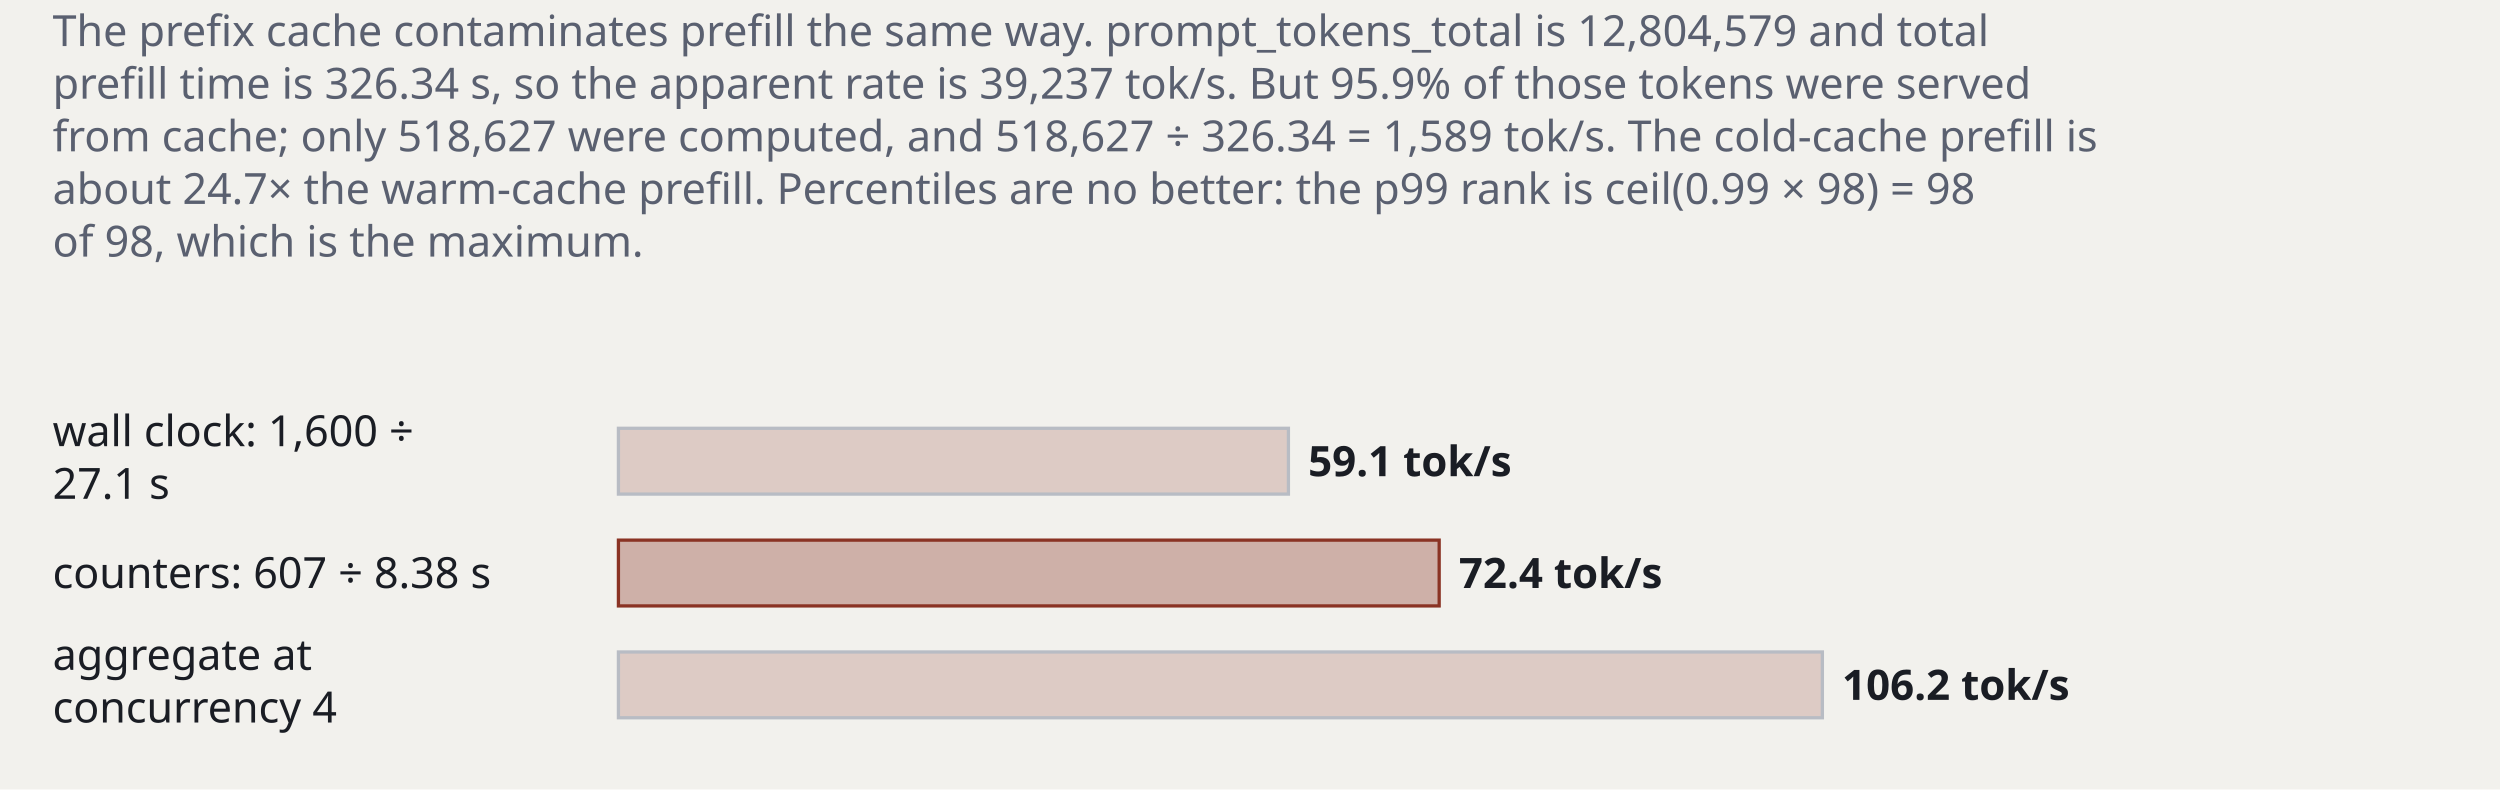
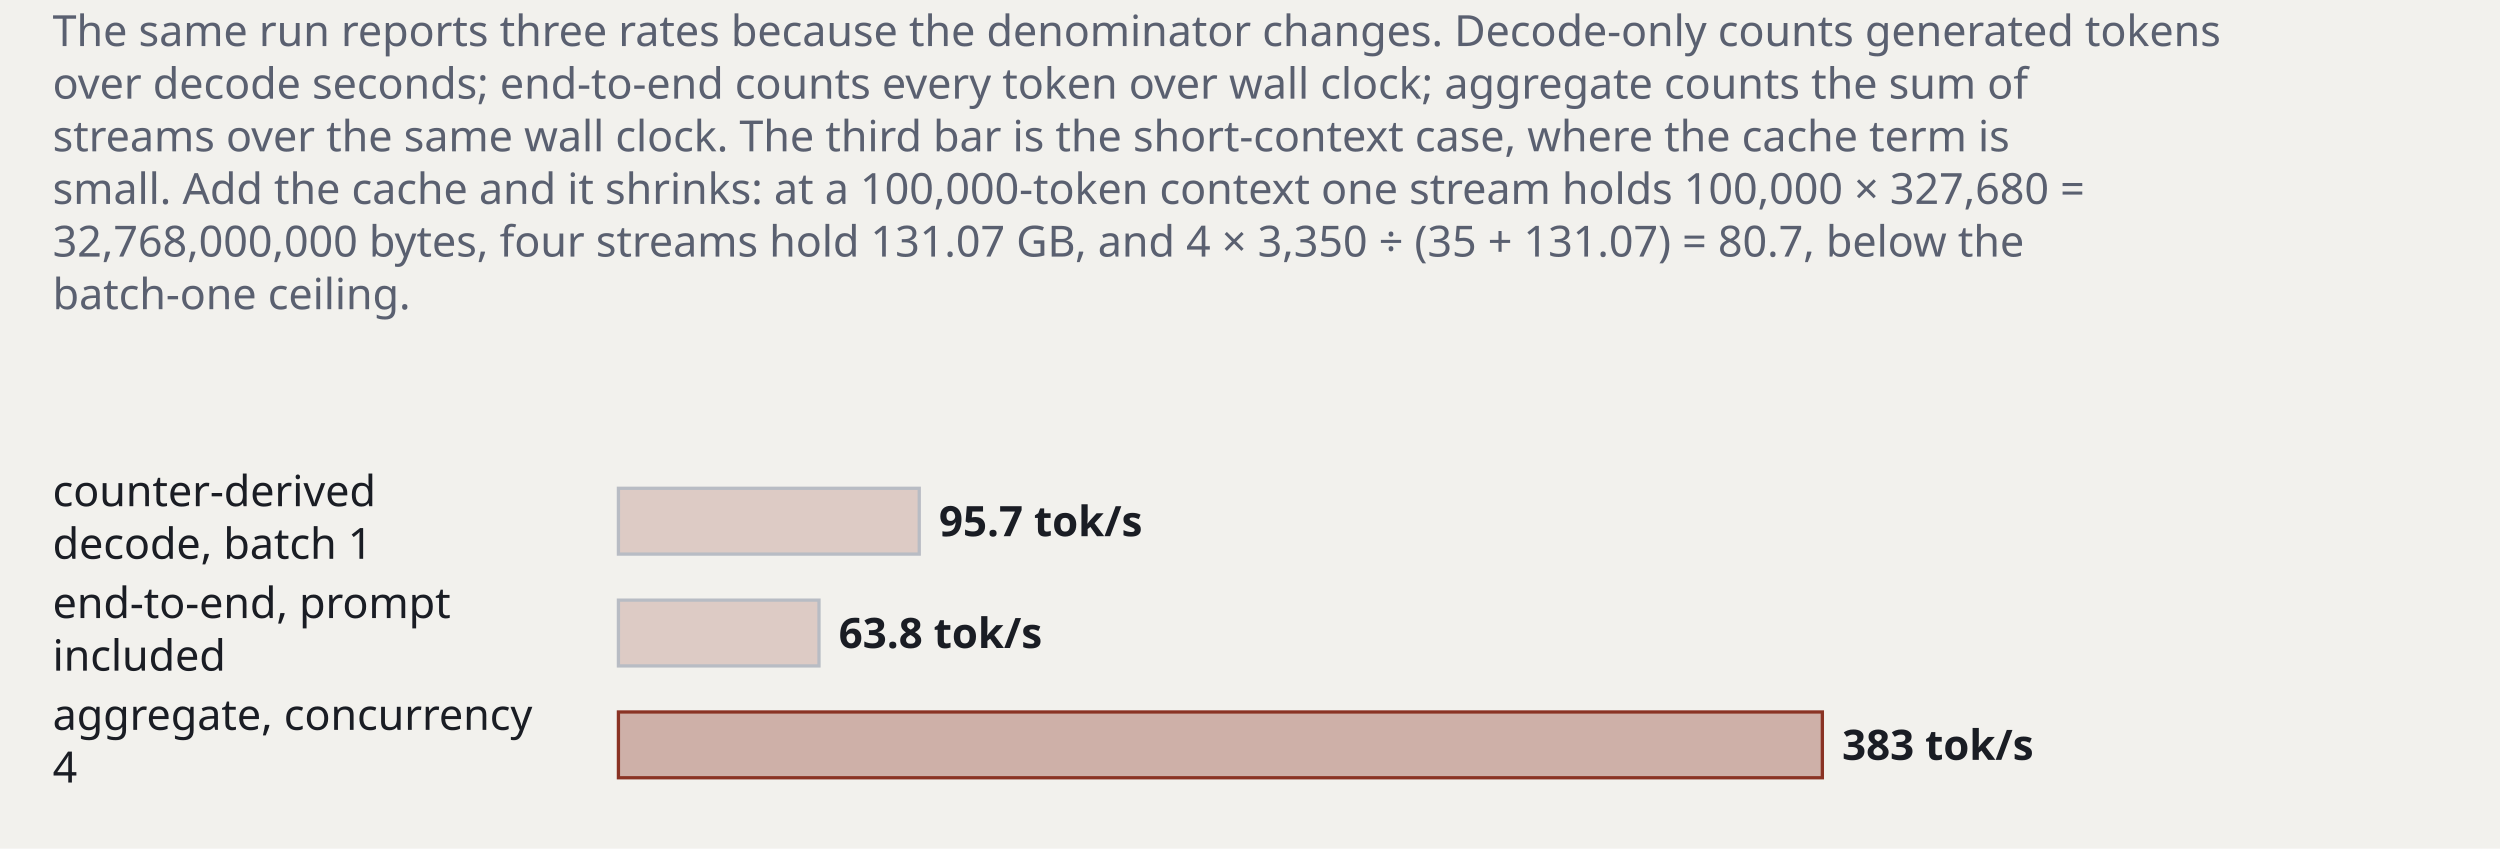
- <svg xmlns="http://www.w3.org/2000/svg" class="fig-svg" viewBox="0 0 760 240" width="100%" role="img" aria-labelledby="fig-title-fbf19139" aria-describedby="fig-desc-fbf19139">
+ <svg xmlns="http://www.w3.org/2000/svg" class="fig-svg" viewBox="0 0 760 258" width="100%" role="img" aria-labelledby="fig-title-f76cfe56" aria-describedby="fig-desc-f76cfe56">
  <defs>
-     <marker id="arrow-fbf19139" viewBox="0 0 8 8" refX="7" refY="4" markerWidth="7" markerHeight="7" orient="auto">
+     <marker id="arrow-f76cfe56" viewBox="0 0 8 8" refX="7" refY="4" markerWidth="7" markerHeight="7" orient="auto">
      <path d="M0,0 L8,4 L0,8 z" fill="var(--color-muted, #5a6070)" />
    </marker>
-     <marker id="arrow-accent-fbf19139" viewBox="0 0 8 8" refX="7" refY="4" markerWidth="7" markerHeight="7" orient="auto">
+     <marker id="arrow-accent-f76cfe56" viewBox="0 0 8 8" refX="7" refY="4" markerWidth="7" markerHeight="7" orient="auto">
      <path d="M0,0 L8,4 L0,8 z" fill="var(--color-accent, #8a3324)" />
    </marker>
  </defs>
-   <rect x="0" y="0" width="760" height="240" fill="var(--color-sheet, #f2f1ed)" />
-   <text x="16.00" y="14.00" font-family="'Hanken Grotesk', ui-sans-serif, system-ui, sans-serif" font-size="13.072" font-weight="400" fill="var(--color-muted, #5a6070)" text-anchor="start">The prefix cache contaminates prefill the same way. prompt_tokens_total is 12,804,579 and total</text>
-   <text x="16.00" y="30.00" font-family="'Hanken Grotesk', ui-sans-serif, system-ui, sans-serif" font-size="13.072" font-weight="400" fill="var(--color-muted, #5a6070)" text-anchor="start">prefill time is 326.34 s, so the apparent rate is 39,237 tok/s. But 95.9% of those tokens were served</text>
-   <text x="16.00" y="46.00" font-family="'Hanken Grotesk', ui-sans-serif, system-ui, sans-serif" font-size="13.072" font-weight="400" fill="var(--color-muted, #5a6070)" text-anchor="start">from cache; only 518,627 were computed, and 518,627 ÷ 326.34 = 1,589 tok/s. The cold-cache prefill is</text>
-   <text x="16.00" y="62.00" font-family="'Hanken Grotesk', ui-sans-serif, system-ui, sans-serif" font-size="13.072" font-weight="400" fill="var(--color-muted, #5a6070)" text-anchor="start">about 24.7× the warm-cache prefill. Percentiles are no better: the p99 rank is ceil(0.99 × 98) = 98</text>
-   <text x="16.00" y="78.00" font-family="'Hanken Grotesk', ui-sans-serif, system-ui, sans-serif" font-size="13.072" font-weight="400" fill="var(--color-muted, #5a6070)" text-anchor="start">of 98, which is the maximum.</text>
-   <text x="16.00" y="135.64" font-family="'Hanken Grotesk', ui-sans-serif, system-ui, sans-serif" font-size="13.072" font-weight="400" fill="var(--color-ink, #1a1d24)" text-anchor="start">wall clock: 1,600 ÷</text>
-   <text x="16.00" y="151.64" font-family="'Hanken Grotesk', ui-sans-serif, system-ui, sans-serif" font-size="13.072" font-weight="400" fill="var(--color-ink, #1a1d24)" text-anchor="start">27.1 s</text>
-   <rect x="188.00" y="130.20" width="203.68" height="20.00" rx="0" fill="rgba(138, 51, 36, 0.20)" stroke="var(--color-rule, #b8bcc4)" stroke-width="1" />
-   <text x="397.68" y="144.76" font-family="'Hanken Grotesk', ui-sans-serif, system-ui, sans-serif" font-size="12.768" font-weight="600" fill="var(--color-ink, #1a1d24)" text-anchor="start">59.1 tok/s</text>
-   <text x="16.00" y="178.76" font-family="'Hanken Grotesk', ui-sans-serif, system-ui, sans-serif" font-size="13.072" font-weight="400" fill="var(--color-ink, #1a1d24)" text-anchor="start">counters: 607 ÷ 8.38 s</text>
-   <rect x="188.00" y="164.20" width="249.51" height="20.00" rx="0" fill="rgba(138, 51, 36, 0.34)" stroke="var(--color-accent, #8a3324)" stroke-width="1" />
-   <text x="443.51" y="178.76" font-family="'Hanken Grotesk', ui-sans-serif, system-ui, sans-serif" font-size="12.768" font-weight="600" fill="var(--color-ink, #1a1d24)" text-anchor="start">72.4 tok/s</text>
-   <text x="16.00" y="203.64" font-family="'Hanken Grotesk', ui-sans-serif, system-ui, sans-serif" font-size="13.072" font-weight="400" fill="var(--color-ink, #1a1d24)" text-anchor="start">aggregate at</text>
-   <text x="16.00" y="219.64" font-family="'Hanken Grotesk', ui-sans-serif, system-ui, sans-serif" font-size="13.072" font-weight="400" fill="var(--color-ink, #1a1d24)" text-anchor="start">concurrency 4</text>
-   <rect x="188.00" y="198.20" width="366.00" height="20.00" rx="0" fill="rgba(138, 51, 36, 0.20)" stroke="var(--color-rule, #b8bcc4)" stroke-width="1" />
-   <text x="560.00" y="212.76" font-family="'Hanken Grotesk', ui-sans-serif, system-ui, sans-serif" font-size="12.768" font-weight="600" fill="var(--color-ink, #1a1d24)" text-anchor="start">106.2 tok/s</text>
+   <rect x="0" y="0" width="760" height="258" fill="var(--color-sheet, #f2f1ed)" />
+   <text x="16.00" y="14.00" font-family="'Hanken Grotesk', ui-sans-serif, system-ui, sans-serif" font-size="13.072" font-weight="400" fill="var(--color-muted, #5a6070)" text-anchor="start">The same run reports three rates because the denominator changes. Decode-only counts generated tokens</text>
+   <text x="16.00" y="30.00" font-family="'Hanken Grotesk', ui-sans-serif, system-ui, sans-serif" font-size="13.072" font-weight="400" fill="var(--color-muted, #5a6070)" text-anchor="start">over decode seconds; end-to-end counts every token over wall clock; aggregate counts the sum of</text>
+   <text x="16.00" y="46.00" font-family="'Hanken Grotesk', ui-sans-serif, system-ui, sans-serif" font-size="13.072" font-weight="400" fill="var(--color-muted, #5a6070)" text-anchor="start">streams over the same wall clock. The third bar is the short-context case, where the cache term is</text>
+   <text x="16.00" y="62.00" font-family="'Hanken Grotesk', ui-sans-serif, system-ui, sans-serif" font-size="13.072" font-weight="400" fill="var(--color-muted, #5a6070)" text-anchor="start">small. Add the cache and it shrinks: at a 100,000-token context one stream holds 100,000 × 327,680 =</text>
+   <text x="16.00" y="78.00" font-family="'Hanken Grotesk', ui-sans-serif, system-ui, sans-serif" font-size="13.072" font-weight="400" fill="var(--color-muted, #5a6070)" text-anchor="start">32,768,000,000 bytes, four streams hold 131.07 GB, and 4 × 3,350 ÷ (35 + 131.07) = 80.7, below the</text>
+   <text x="16.00" y="94.00" font-family="'Hanken Grotesk', ui-sans-serif, system-ui, sans-serif" font-size="13.072" font-weight="400" fill="var(--color-muted, #5a6070)" text-anchor="start">batch-one ceiling.</text>
+   <text x="16.00" y="153.88" font-family="'Hanken Grotesk', ui-sans-serif, system-ui, sans-serif" font-size="13.072" font-weight="400" fill="var(--color-ink, #1a1d24)" text-anchor="start">counter-derived</text>
+   <text x="16.00" y="169.88" font-family="'Hanken Grotesk', ui-sans-serif, system-ui, sans-serif" font-size="13.072" font-weight="400" fill="var(--color-ink, #1a1d24)" text-anchor="start">decode, batch 1</text>
+   <rect x="188.00" y="148.44" width="91.45" height="20.00" rx="0" fill="rgba(138, 51, 36, 0.20)" stroke="var(--color-rule, #b8bcc4)" stroke-width="1" />
+   <text x="285.45" y="163.00" font-family="'Hanken Grotesk', ui-sans-serif, system-ui, sans-serif" font-size="12.768" font-weight="600" fill="var(--color-ink, #1a1d24)" text-anchor="start">95.7 tok/s</text>
+   <text x="16.00" y="187.88" font-family="'Hanken Grotesk', ui-sans-serif, system-ui, sans-serif" font-size="13.072" font-weight="400" fill="var(--color-ink, #1a1d24)" text-anchor="start">end-to-end, prompt</text>
+   <text x="16.00" y="203.88" font-family="'Hanken Grotesk', ui-sans-serif, system-ui, sans-serif" font-size="13.072" font-weight="400" fill="var(--color-ink, #1a1d24)" text-anchor="start">included</text>
+   <rect x="188.00" y="182.44" width="60.97" height="20.00" rx="0" fill="rgba(138, 51, 36, 0.20)" stroke="var(--color-rule, #b8bcc4)" stroke-width="1" />
+   <text x="254.97" y="197.00" font-family="'Hanken Grotesk', ui-sans-serif, system-ui, sans-serif" font-size="12.768" font-weight="600" fill="var(--color-ink, #1a1d24)" text-anchor="start">63.8 tok/s</text>
+   <text x="16.00" y="221.88" font-family="'Hanken Grotesk', ui-sans-serif, system-ui, sans-serif" font-size="13.072" font-weight="400" fill="var(--color-ink, #1a1d24)" text-anchor="start">aggregate, concurrency</text>
+   <text x="16.00" y="237.88" font-family="'Hanken Grotesk', ui-sans-serif, system-ui, sans-serif" font-size="13.072" font-weight="400" fill="var(--color-ink, #1a1d24)" text-anchor="start">4</text>
+   <rect x="188.00" y="216.44" width="366.00" height="20.00" rx="0" fill="rgba(138, 51, 36, 0.34)" stroke="var(--color-accent, #8a3324)" stroke-width="1" />
+   <text x="560.00" y="231.00" font-family="'Hanken Grotesk', ui-sans-serif, system-ui, sans-serif" font-size="12.768" font-weight="600" fill="var(--color-ink, #1a1d24)" text-anchor="start">383 tok/s</text>
</svg>
